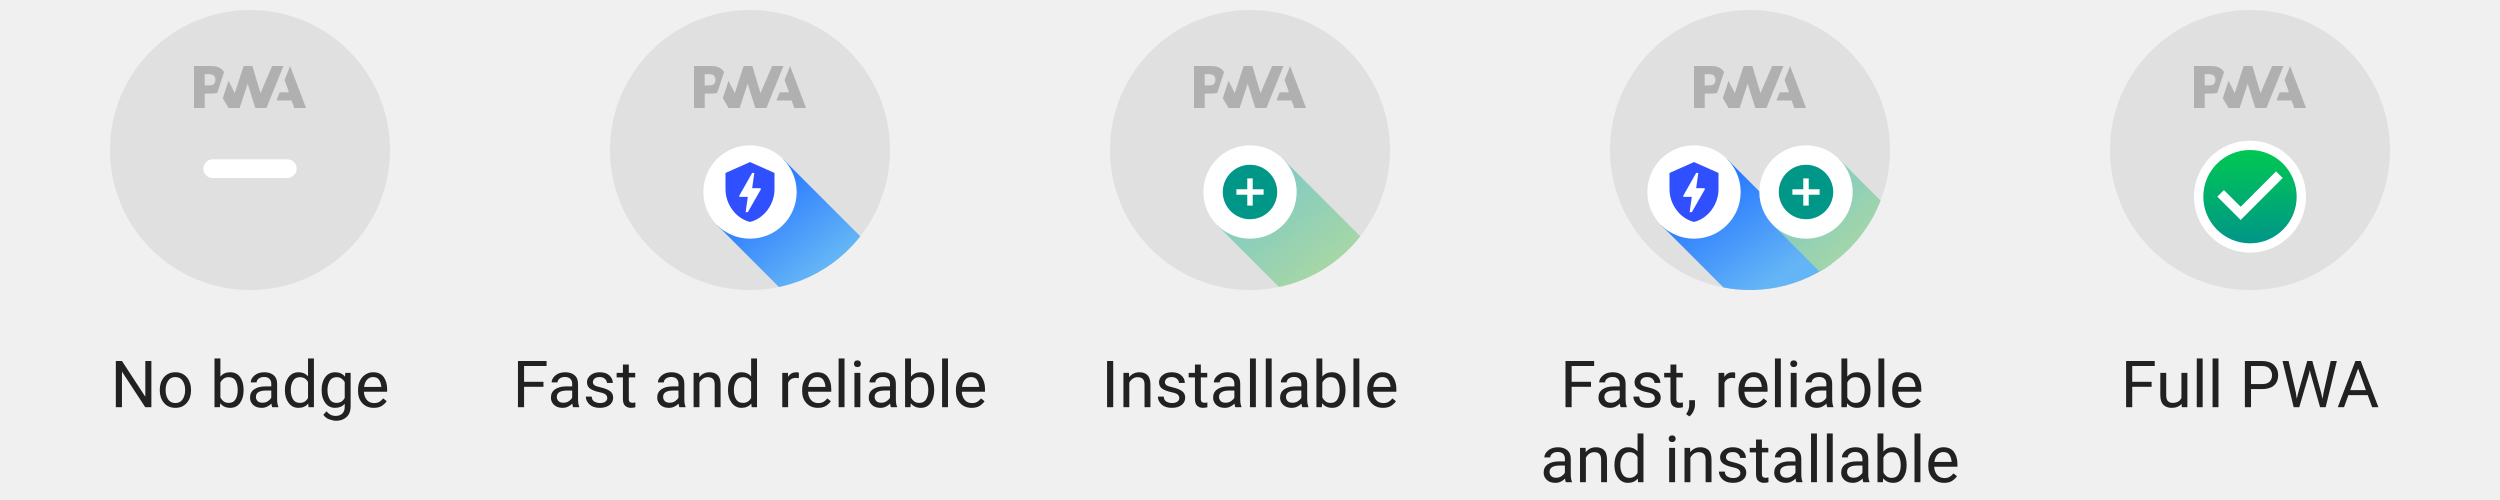
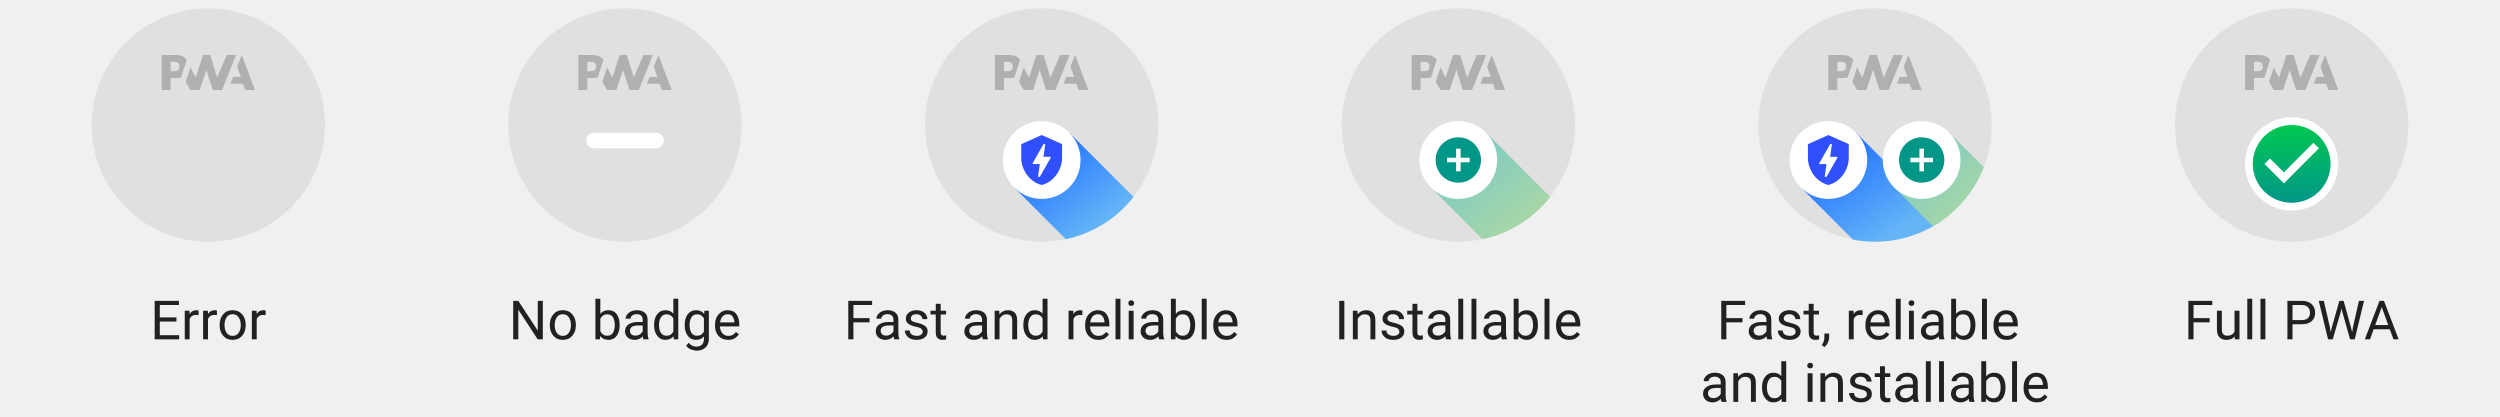
- <svg xmlns="http://www.w3.org/2000/svg" fill="none" width="1000" height="200">
+ <svg xmlns="http://www.w3.org/2000/svg" fill="none" width="1200" height="200">
  <style>
		.gauge-base {
			opacity: 0.1
		}

		.gauge-arc {
			fill: none;
			animation-delay: 250ms;
			stroke-linecap: round;
			transform: rotate(-90deg);
			transform-origin: 100px 60px;
			animation: load-gauge 1s ease forwards
		}

		.guage-text {
			font-size: 40px;
			font-family: monospace;
			text-align: center
		}

		.guage-red {
			color: #ff4e42;
			fill: #ff4e42;
			stroke: #ff4e42
		}
		.guage-orange {
			color: #ffa400;
			fill: #ffa400;
			stroke: #ffa400
		}
		.guage-green {
			color: #0cce6b;
			fill: #0cce6b;
			stroke: #0cce6b
		}

		.guage-title {
			color: #212121;
			fill: #212121;
			stroke: none;
			font-size: 26px;
			line-height: 26px;
			font-family: Roboto, Halvetica, Arial, sans-serif
		}

		@keyframes load-gauge {
			from {
				stroke-dasharray: 0 352.858
			}
		}
		.lh-gauge--pwa__disc {
			fill: #e0e0e0
		}
		.lh-gauge--pwa__logo {
			position: relative;
			fill: #b0b0b0
		}
		.lh-gauge--pwa__component {
			display: none
		}
		.lh-gauge--pwa__visible {
			display: inline
		}
	</style>
  <svg class="guage-div guage-pwa" viewBox="0 0 200 200" width="200" height="200" x="0" y="0">
    <svg viewBox="0 0 60 60" width="112" height="112" x="44" y="4">
      <defs>
        <linearGradient id="lh-gauge--pwa__check-circle__gradient-0" x1="50%" y1="0%" x2="50%" y2="100%">
          <stop stop-color="#00C852" offset="0%" />
          <stop stop-color="#009688" offset="100%" />
        </linearGradient>
        <linearGradient id="lh-gauge--pwa__installable__shadow-gradient-0" x1="76.056%" x2="24.111%" y1="82.995%" y2="24.735%">
          <stop stop-color="#A5D6A7" offset="0%" />
          <stop stop-color="#80CBC4" offset="100%" />
        </linearGradient>
        <linearGradient id="lh-gauge--pwa__fast-reliable__shadow-gradient-0" x1="76.056%" y1="82.995%" x2="25.678%" y2="26.493%">
          <stop stop-color="#64B5F6" offset="0%" />
          <stop stop-color="#2979FF" offset="100%" />
        </linearGradient>
        <g id="lh-gauge--pwa__fast-reliable-badge-0">
          <circle fill="#FFFFFF" cx="10" cy="10" r="10" />
          <path fill="#304FFE" d="M10 3.58l5.25 2.34v3.5c0 3.23-2.24 6.26-5.25 7-3.01-.74-5.25-3.77-5.25-7v-3.5L10 3.58zm-.47 10.74l2.76-4.83.03-.07c.04-.08 0-.24-.22-.24h-1.64l.47-3.26h-.47l-2.7 4.77c-.02.01.05-.1-.04.05-.09.16-.1.31.18.31h1.63l-.47 3.27h.47z" />
        </g>
        <g id="lh-gauge--pwa__installable-badge-0">
          <circle fill="#FFFFFF" cx="10" cy="10" r="10" />
          <path fill="#009688" d="M10 4.167A5.835 5.835 0 0 0 4.167 10 5.835 5.835 0 0 0 10 15.833 5.835 5.835 0 0 0 15.833 10 5.835 5.835 0 0 0 10 4.167zm2.917 6.416h-2.334v2.334H9.417v-2.334H7.083V9.417h2.334V7.083h1.166v2.334h2.334v1.166z" />
        </g>
      </defs>
      <g stroke="none" fill-rule="nonzero">
        <circle class="lh-gauge--pwa__disc" cx="30" cy="30" r="30" />
        <g class="lh-gauge--pwa__logo">
          <path d="M35.66 19.39l.7-1.75h2L37.4 15 38.6 12l3.4 9h-2.51l-.58-1.61z" />
          <path d="M33.52 21l3.65-9h-2.42l-2.5 5.82L30.5 12h-1.86l-1.9 5.82-1.35-2.65-1.21 3.72L25.4 21h2.38l1.72-5.2 1.64 5.2z" />
          <path fill-rule="nonzero" d="M20.3 17.91h1.48c.45 0 .85-.05 1.2-.15l.39-1.18 1.07-3.3a2.64 2.64 0 0 0-.28-.37c-.55-.6-1.36-.91-2.42-.91H18v9h2.3V17.9zm1.96-3.84c.22.22.33.5.33.87 0 .36-.1.65-.29.87-.2.23-.59.35-1.15.35h-.86v-2.41h.87c.52 0 .89.1 1.1.32z" />
        </g>
+         <rect class="lh-gauge--pwa__component lh-gauge--pwa__na-line" fill="#FFFFFF" x="20" y="32" width="20" height="4" rx="2" />
+         <g class="lh-gauge--pwa__component lh-gauge--pwa__fast-reliable-badge" transform="translate(20, 29)">
+           <path fill="url(#lh-gauge--pwa__fast-reliable__shadow-gradient-0)" d="M33.63 19.49A30 30 0 0 1 16.2 30.36L3 17.14 17.14 3l16.49 16.49z" />
+           <use href="#lh-gauge--pwa__fast-reliable-badge-0" />
+         </g>
+         <g class="lh-gauge--pwa__component lh-gauge--pwa__installable-badge" transform="translate(20, 29)">
+           <path fill="url(#lh-gauge--pwa__installable__shadow-gradient-0)" d="M33.629 19.487c-4.272 5.453-10.391 9.39-17.415 10.869L3 17.142 17.142 3 33.63 19.487z" />
+           <use href="#lh-gauge--pwa__installable-badge-0" />
+         </g>
+         <g class="lh-gauge--pwa__component lh-gauge--pwa__fast-reliable-installable-badges">
+           <g transform="translate(8, 29)">
+             <path fill="url(#lh-gauge--pwa__fast-reliable__shadow-gradient-0)" d="M16.321 30.463L3 17.143 17.142 3l22.365 22.365A29.864 29.864 0 0 1 22 31c-1.942 0-3.84-.184-5.679-.537z" />
+             <use href="#lh-gauge--pwa__fast-reliable-badge-0" />
+           </g>
+           <g transform="translate(32, 29)">
+             <path fill="url(#lh-gauge--pwa__installable__shadow-gradient-0)" d="M25.982 11.84a30.107 30.107 0 0 1-13.08 15.203L3 17.143 17.142 3l8.84 8.84z" />
+             <use href="#lh-gauge--pwa__installable-badge-0" />
+           </g>
+         </g>
+         <g class="lh-gauge--pwa__component lh-gauge--pwa__check-circle" transform="translate(18, 28)">
+           <circle fill="#FFFFFF" cx="12" cy="12" r="12" />
+           <path fill="url(#lh-gauge--pwa__check-circle__gradient-0)" d="M12 2a10 10 0 1 0 0 20 10 10 0 0 0 0-20zm-2 15l-5-5 1.41-1.41L10 14.17l7.59-7.59L19 8l-9 9z" />
+         </g>
+       </g>
+     </svg>
+     <text class="guage-title" y="160px" alignment-baseline="central" dominant-baseline="central" text-anchor="middle">
+       <tspan x="100px" dy="-6px">Error</tspan>
+     </text>
+   </svg>
+   <svg class="guage-div guage-pwa" viewBox="0 0 200 200" width="200" height="200" x="200" y="0">
+     <svg viewBox="0 0 60 60" width="112" height="112" x="44" y="4">
+       <defs>
+         <linearGradient id="lh-gauge--pwa__check-circle__gradient-0" x1="50%" y1="0%" x2="50%" y2="100%">
+           <stop stop-color="#00C852" offset="0%" />
+           <stop stop-color="#009688" offset="100%" />
+         </linearGradient>
+         <linearGradient id="lh-gauge--pwa__installable__shadow-gradient-0" x1="76.056%" x2="24.111%" y1="82.995%" y2="24.735%">
+           <stop stop-color="#A5D6A7" offset="0%" />
+           <stop stop-color="#80CBC4" offset="100%" />
+         </linearGradient>
+         <linearGradient id="lh-gauge--pwa__fast-reliable__shadow-gradient-0" x1="76.056%" y1="82.995%" x2="25.678%" y2="26.493%">
+           <stop stop-color="#64B5F6" offset="0%" />
+           <stop stop-color="#2979FF" offset="100%" />
+         </linearGradient>
+         <g id="lh-gauge--pwa__fast-reliable-badge-0">
+           <circle fill="#FFFFFF" cx="10" cy="10" r="10" />
+           <path fill="#304FFE" d="M10 3.58l5.25 2.34v3.5c0 3.23-2.24 6.26-5.25 7-3.01-.74-5.25-3.77-5.25-7v-3.5L10 3.58zm-.47 10.74l2.76-4.83.03-.07c.04-.08 0-.24-.22-.24h-1.64l.47-3.26h-.47l-2.7 4.77c-.02.01.05-.1-.04.05-.09.16-.1.31.18.31h1.63l-.47 3.27h.47z" />
+         </g>
+         <g id="lh-gauge--pwa__installable-badge-0">
+           <circle fill="#FFFFFF" cx="10" cy="10" r="10" />
+           <path fill="#009688" d="M10 4.167A5.835 5.835 0 0 0 4.167 10 5.835 5.835 0 0 0 10 15.833 5.835 5.835 0 0 0 15.833 10 5.835 5.835 0 0 0 10 4.167zm2.917 6.416h-2.334v2.334H9.417v-2.334H7.083V9.417h2.334V7.083h1.166v2.334h2.334v1.166z" />
+         </g>
+       </defs>
+       <g stroke="none" fill-rule="nonzero">
+         <circle class="lh-gauge--pwa__disc" cx="30" cy="30" r="30" />
+         <g class="lh-gauge--pwa__logo">
+           <path d="M35.66 19.39l.7-1.75h2L37.4 15 38.6 12l3.4 9h-2.51l-.58-1.61z" />
+           <path d="M33.52 21l3.65-9h-2.42l-2.5 5.82L30.5 12h-1.86l-1.9 5.82-1.35-2.65-1.21 3.72L25.4 21h2.38l1.72-5.2 1.64 5.2z" />
+           <path fill-rule="nonzero" d="M20.3 17.91h1.48c.45 0 .85-.05 1.2-.15l.39-1.18 1.07-3.3a2.64 2.64 0 0 0-.28-.37c-.55-.6-1.36-.91-2.42-.91H18v9h2.3V17.9zm1.96-3.84c.22.22.33.5.33.87 0 .36-.1.65-.29.87-.2.23-.59.35-1.15.35h-.86v-2.41h.87c.52 0 .89.1 1.1.32z" />
+         </g>
        <rect class="lh-gauge--pwa__component lh-gauge--pwa__na-line lh-gauge--pwa__visible" fill="#FFFFFF" x="20" y="32" width="20" height="4" rx="2" />
        <g class="lh-gauge--pwa__component lh-gauge--pwa__fast-reliable-badge" transform="translate(20, 29)">
          <path fill="url(#lh-gauge--pwa__fast-reliable__shadow-gradient-0)" d="M33.63 19.49A30 30 0 0 1 16.2 30.36L3 17.14 17.14 3l16.49 16.49z" />
          <use href="#lh-gauge--pwa__fast-reliable-badge-0" />
        </g>
        <g class="lh-gauge--pwa__component lh-gauge--pwa__installable-badge" transform="translate(20, 29)">
          <path fill="url(#lh-gauge--pwa__installable__shadow-gradient-0)" d="M33.629 19.487c-4.272 5.453-10.391 9.39-17.415 10.869L3 17.142 17.142 3 33.63 19.487z" />
          <use href="#lh-gauge--pwa__installable-badge-0" />
        </g>
        <g class="lh-gauge--pwa__component lh-gauge--pwa__fast-reliable-installable-badges">
          <g transform="translate(8, 29)">
            <path fill="url(#lh-gauge--pwa__fast-reliable__shadow-gradient-0)" d="M16.321 30.463L3 17.143 17.142 3l22.365 22.365A29.864 29.864 0 0 1 22 31c-1.942 0-3.84-.184-5.679-.537z" />
            <use href="#lh-gauge--pwa__fast-reliable-badge-0" />
          </g>
          <g transform="translate(32, 29)">
            <path fill="url(#lh-gauge--pwa__installable__shadow-gradient-0)" d="M25.982 11.84a30.107 30.107 0 0 1-13.08 15.203L3 17.143 17.142 3l8.84 8.84z" />
            <use href="#lh-gauge--pwa__installable-badge-0" />
          </g>
        </g>
        <g class="lh-gauge--pwa__component lh-gauge--pwa__check-circle" transform="translate(18, 28)">
          <circle fill="#FFFFFF" cx="12" cy="12" r="12" />
          <path fill="url(#lh-gauge--pwa__check-circle__gradient-0)" d="M12 2a10 10 0 1 0 0 20 10 10 0 0 0 0-20zm-2 15l-5-5 1.41-1.41L10 14.17l7.59-7.59L19 8l-9 9z" />
        </g>
      </g>
    </svg>
    <text class="guage-title" y="160px" alignment-baseline="central" dominant-baseline="central" text-anchor="middle">
      <tspan x="100px" dy="-6px">No badge</tspan>
    </text>
  </svg>
-   <svg class="guage-div guage-pwa" viewBox="0 0 200 200" width="200" height="200" x="200" y="0">
+   <svg class="guage-div guage-pwa" viewBox="0 0 200 200" width="200" height="200" x="400" y="0">
    <svg viewBox="0 0 60 60" width="112" height="112" x="44" y="4">
      <defs>
        <linearGradient id="lh-gauge--pwa__check-circle__gradient-0" x1="50%" y1="0%" x2="50%" y2="100%">
          <stop stop-color="#00C852" offset="0%" />
          <stop stop-color="#009688" offset="100%" />
        </linearGradient>
        <linearGradient id="lh-gauge--pwa__installable__shadow-gradient-0" x1="76.056%" x2="24.111%" y1="82.995%" y2="24.735%">
          <stop stop-color="#A5D6A7" offset="0%" />
          <stop stop-color="#80CBC4" offset="100%" />
        </linearGradient>
        <linearGradient id="lh-gauge--pwa__fast-reliable__shadow-gradient-0" x1="76.056%" y1="82.995%" x2="25.678%" y2="26.493%">
          <stop stop-color="#64B5F6" offset="0%" />
          <stop stop-color="#2979FF" offset="100%" />
        </linearGradient>
        <g id="lh-gauge--pwa__fast-reliable-badge-0">
          <circle fill="#FFFFFF" cx="10" cy="10" r="10" />
          <path fill="#304FFE" d="M10 3.58l5.25 2.34v3.5c0 3.23-2.24 6.26-5.25 7-3.01-.74-5.25-3.77-5.25-7v-3.5L10 3.58zm-.47 10.74l2.76-4.83.03-.07c.04-.08 0-.24-.22-.24h-1.64l.47-3.26h-.47l-2.7 4.77c-.02.01.05-.1-.04.05-.09.16-.1.31.18.31h1.63l-.47 3.27h.47z" />
        </g>
        <g id="lh-gauge--pwa__installable-badge-0">
          <circle fill="#FFFFFF" cx="10" cy="10" r="10" />
          <path fill="#009688" d="M10 4.167A5.835 5.835 0 0 0 4.167 10 5.835 5.835 0 0 0 10 15.833 5.835 5.835 0 0 0 15.833 10 5.835 5.835 0 0 0 10 4.167zm2.917 6.416h-2.334v2.334H9.417v-2.334H7.083V9.417h2.334V7.083h1.166v2.334h2.334v1.166z" />
        </g>
      </defs>
      <g stroke="none" fill-rule="nonzero">
        <circle class="lh-gauge--pwa__disc" cx="30" cy="30" r="30" />
        <g class="lh-gauge--pwa__logo">
          <path d="M35.66 19.39l.7-1.75h2L37.4 15 38.6 12l3.4 9h-2.51l-.58-1.61z" />
          <path d="M33.52 21l3.65-9h-2.42l-2.5 5.82L30.5 12h-1.86l-1.9 5.82-1.35-2.65-1.21 3.72L25.4 21h2.38l1.72-5.2 1.64 5.2z" />
          <path fill-rule="nonzero" d="M20.3 17.91h1.48c.45 0 .85-.05 1.2-.15l.39-1.18 1.07-3.3a2.64 2.64 0 0 0-.28-.37c-.55-.6-1.36-.91-2.42-.91H18v9h2.3V17.9zm1.96-3.84c.22.22.33.5.33.87 0 .36-.1.65-.29.87-.2.23-.59.35-1.15.35h-.86v-2.41h.87c.52 0 .89.1 1.1.32z" />
        </g>
        <rect class="lh-gauge--pwa__component lh-gauge--pwa__na-line" fill="#FFFFFF" x="20" y="32" width="20" height="4" rx="2" />
        <g class="lh-gauge--pwa__component lh-gauge--pwa__fast-reliable-badge lh-gauge--pwa__visible" transform="translate(20, 29)">
          <path fill="url(#lh-gauge--pwa__fast-reliable__shadow-gradient-0)" d="M33.63 19.49A30 30 0 0 1 16.2 30.36L3 17.14 17.14 3l16.49 16.49z" />
          <use href="#lh-gauge--pwa__fast-reliable-badge-0" />
        </g>
        <g class="lh-gauge--pwa__component lh-gauge--pwa__installable-badge" transform="translate(20, 29)">
          <path fill="url(#lh-gauge--pwa__installable__shadow-gradient-0)" d="M33.629 19.487c-4.272 5.453-10.391 9.39-17.415 10.869L3 17.142 17.142 3 33.63 19.487z" />
          <use href="#lh-gauge--pwa__installable-badge-0" />
        </g>
        <g class="lh-gauge--pwa__component lh-gauge--pwa__fast-reliable-installable-badges">
          <g transform="translate(8, 29)">
            <path fill="url(#lh-gauge--pwa__fast-reliable__shadow-gradient-0)" d="M16.321 30.463L3 17.143 17.142 3l22.365 22.365A29.864 29.864 0 0 1 22 31c-1.942 0-3.84-.184-5.679-.537z" />
            <use href="#lh-gauge--pwa__fast-reliable-badge-0" />
          </g>
          <g transform="translate(32, 29)">
            <path fill="url(#lh-gauge--pwa__installable__shadow-gradient-0)" d="M25.982 11.84a30.107 30.107 0 0 1-13.08 15.203L3 17.143 17.142 3l8.84 8.84z" />
            <use href="#lh-gauge--pwa__installable-badge-0" />
          </g>
        </g>
        <g class="lh-gauge--pwa__component lh-gauge--pwa__check-circle" transform="translate(18, 28)">
          <circle fill="#FFFFFF" cx="12" cy="12" r="12" />
          <path fill="url(#lh-gauge--pwa__check-circle__gradient-0)" d="M12 2a10 10 0 1 0 0 20 10 10 0 0 0 0-20zm-2 15l-5-5 1.41-1.41L10 14.17l7.59-7.59L19 8l-9 9z" />
        </g>
      </g>
    </svg>
    <text class="guage-title" y="160px" alignment-baseline="central" dominant-baseline="central" text-anchor="middle">
      <tspan x="100px" dy="-6px">Fast and reliable</tspan>
    </text>
  </svg>
-   <svg class="guage-div guage-pwa" viewBox="0 0 200 200" width="200" height="200" x="400" y="0">
+   <svg class="guage-div guage-pwa" viewBox="0 0 200 200" width="200" height="200" x="600" y="0">
    <svg viewBox="0 0 60 60" width="112" height="112" x="44" y="4">
      <defs>
        <linearGradient id="lh-gauge--pwa__check-circle__gradient-0" x1="50%" y1="0%" x2="50%" y2="100%">
          <stop stop-color="#00C852" offset="0%" />
          <stop stop-color="#009688" offset="100%" />
        </linearGradient>
        <linearGradient id="lh-gauge--pwa__installable__shadow-gradient-0" x1="76.056%" x2="24.111%" y1="82.995%" y2="24.735%">
          <stop stop-color="#A5D6A7" offset="0%" />
          <stop stop-color="#80CBC4" offset="100%" />
        </linearGradient>
        <linearGradient id="lh-gauge--pwa__fast-reliable__shadow-gradient-0" x1="76.056%" y1="82.995%" x2="25.678%" y2="26.493%">
          <stop stop-color="#64B5F6" offset="0%" />
          <stop stop-color="#2979FF" offset="100%" />
        </linearGradient>
        <g id="lh-gauge--pwa__fast-reliable-badge-0">
          <circle fill="#FFFFFF" cx="10" cy="10" r="10" />
          <path fill="#304FFE" d="M10 3.58l5.25 2.34v3.5c0 3.23-2.24 6.26-5.25 7-3.01-.74-5.25-3.77-5.25-7v-3.5L10 3.58zm-.47 10.74l2.76-4.83.03-.07c.04-.08 0-.24-.22-.24h-1.64l.47-3.26h-.47l-2.7 4.77c-.02.01.05-.1-.04.05-.09.16-.1.31.18.31h1.63l-.47 3.27h.47z" />
        </g>
        <g id="lh-gauge--pwa__installable-badge-0">
          <circle fill="#FFFFFF" cx="10" cy="10" r="10" />
          <path fill="#009688" d="M10 4.167A5.835 5.835 0 0 0 4.167 10 5.835 5.835 0 0 0 10 15.833 5.835 5.835 0 0 0 15.833 10 5.835 5.835 0 0 0 10 4.167zm2.917 6.416h-2.334v2.334H9.417v-2.334H7.083V9.417h2.334V7.083h1.166v2.334h2.334v1.166z" />
        </g>
      </defs>
      <g stroke="none" fill-rule="nonzero">
        <circle class="lh-gauge--pwa__disc" cx="30" cy="30" r="30" />
        <g class="lh-gauge--pwa__logo">
          <path d="M35.66 19.39l.7-1.75h2L37.4 15 38.6 12l3.4 9h-2.51l-.58-1.61z" />
          <path d="M33.52 21l3.65-9h-2.42l-2.5 5.82L30.5 12h-1.86l-1.9 5.82-1.35-2.65-1.21 3.72L25.4 21h2.38l1.72-5.2 1.64 5.2z" />
          <path fill-rule="nonzero" d="M20.3 17.91h1.48c.45 0 .85-.05 1.2-.15l.39-1.18 1.07-3.3a2.64 2.64 0 0 0-.28-.37c-.55-.6-1.36-.91-2.42-.91H18v9h2.3V17.9zm1.96-3.84c.22.22.33.5.33.87 0 .36-.1.65-.29.87-.2.23-.59.35-1.15.35h-.86v-2.41h.87c.52 0 .89.1 1.1.32z" />
        </g>
        <rect class="lh-gauge--pwa__component lh-gauge--pwa__na-line" fill="#FFFFFF" x="20" y="32" width="20" height="4" rx="2" />
        <g class="lh-gauge--pwa__component lh-gauge--pwa__fast-reliable-badge" transform="translate(20, 29)">
          <path fill="url(#lh-gauge--pwa__fast-reliable__shadow-gradient-0)" d="M33.63 19.49A30 30 0 0 1 16.2 30.36L3 17.14 17.14 3l16.49 16.49z" />
          <use href="#lh-gauge--pwa__fast-reliable-badge-0" />
        </g>
        <g class="lh-gauge--pwa__component lh-gauge--pwa__installable-badge lh-gauge--pwa__visible" transform="translate(20, 29)">
          <path fill="url(#lh-gauge--pwa__installable__shadow-gradient-0)" d="M33.629 19.487c-4.272 5.453-10.391 9.39-17.415 10.869L3 17.142 17.142 3 33.63 19.487z" />
          <use href="#lh-gauge--pwa__installable-badge-0" />
        </g>
        <g class="lh-gauge--pwa__component lh-gauge--pwa__fast-reliable-installable-badges">
          <g transform="translate(8, 29)">
            <path fill="url(#lh-gauge--pwa__fast-reliable__shadow-gradient-0)" d="M16.321 30.463L3 17.143 17.142 3l22.365 22.365A29.864 29.864 0 0 1 22 31c-1.942 0-3.84-.184-5.679-.537z" />
            <use href="#lh-gauge--pwa__fast-reliable-badge-0" />
          </g>
          <g transform="translate(32, 29)">
            <path fill="url(#lh-gauge--pwa__installable__shadow-gradient-0)" d="M25.982 11.84a30.107 30.107 0 0 1-13.08 15.203L3 17.143 17.142 3l8.84 8.84z" />
            <use href="#lh-gauge--pwa__installable-badge-0" />
          </g>
        </g>
        <g class="lh-gauge--pwa__component lh-gauge--pwa__check-circle" transform="translate(18, 28)">
          <circle fill="#FFFFFF" cx="12" cy="12" r="12" />
          <path fill="url(#lh-gauge--pwa__check-circle__gradient-0)" d="M12 2a10 10 0 1 0 0 20 10 10 0 0 0 0-20zm-2 15l-5-5 1.41-1.41L10 14.17l7.59-7.59L19 8l-9 9z" />
        </g>
      </g>
    </svg>
    <text class="guage-title" y="160px" alignment-baseline="central" dominant-baseline="central" text-anchor="middle">
      <tspan x="100px" dy="-6px">Installable</tspan>
    </text>
  </svg>
-   <svg class="guage-div guage-pwa" viewBox="0 0 200 200" width="200" height="200" x="600" y="0">
+   <svg class="guage-div guage-pwa" viewBox="0 0 200 200" width="200" height="200" x="800" y="0">
    <svg viewBox="0 0 60 60" width="112" height="112" x="44" y="4">
      <defs>
        <linearGradient id="lh-gauge--pwa__check-circle__gradient-0" x1="50%" y1="0%" x2="50%" y2="100%">
          <stop stop-color="#00C852" offset="0%" />
          <stop stop-color="#009688" offset="100%" />
        </linearGradient>
        <linearGradient id="lh-gauge--pwa__installable__shadow-gradient-0" x1="76.056%" x2="24.111%" y1="82.995%" y2="24.735%">
          <stop stop-color="#A5D6A7" offset="0%" />
          <stop stop-color="#80CBC4" offset="100%" />
        </linearGradient>
        <linearGradient id="lh-gauge--pwa__fast-reliable__shadow-gradient-0" x1="76.056%" y1="82.995%" x2="25.678%" y2="26.493%">
          <stop stop-color="#64B5F6" offset="0%" />
          <stop stop-color="#2979FF" offset="100%" />
        </linearGradient>
        <g id="lh-gauge--pwa__fast-reliable-badge-0">
          <circle fill="#FFFFFF" cx="10" cy="10" r="10" />
          <path fill="#304FFE" d="M10 3.58l5.25 2.34v3.5c0 3.23-2.24 6.26-5.25 7-3.01-.74-5.25-3.77-5.25-7v-3.5L10 3.58zm-.47 10.74l2.76-4.83.03-.07c.04-.08 0-.24-.22-.24h-1.64l.47-3.26h-.47l-2.7 4.77c-.02.01.05-.1-.04.05-.09.16-.1.31.18.31h1.63l-.47 3.27h.47z" />
        </g>
        <g id="lh-gauge--pwa__installable-badge-0">
          <circle fill="#FFFFFF" cx="10" cy="10" r="10" />
          <path fill="#009688" d="M10 4.167A5.835 5.835 0 0 0 4.167 10 5.835 5.835 0 0 0 10 15.833 5.835 5.835 0 0 0 15.833 10 5.835 5.835 0 0 0 10 4.167zm2.917 6.416h-2.334v2.334H9.417v-2.334H7.083V9.417h2.334V7.083h1.166v2.334h2.334v1.166z" />
        </g>
      </defs>
      <g stroke="none" fill-rule="nonzero">
        <circle class="lh-gauge--pwa__disc" cx="30" cy="30" r="30" />
        <g class="lh-gauge--pwa__logo">
          <path d="M35.66 19.39l.7-1.75h2L37.4 15 38.6 12l3.4 9h-2.51l-.58-1.61z" />
          <path d="M33.52 21l3.65-9h-2.42l-2.5 5.82L30.5 12h-1.86l-1.9 5.82-1.35-2.65-1.21 3.72L25.4 21h2.38l1.72-5.2 1.64 5.2z" />
          <path fill-rule="nonzero" d="M20.3 17.91h1.48c.45 0 .85-.05 1.2-.15l.39-1.18 1.07-3.3a2.64 2.64 0 0 0-.28-.37c-.55-.6-1.36-.91-2.42-.91H18v9h2.3V17.9zm1.96-3.84c.22.22.33.5.33.87 0 .36-.1.65-.29.87-.2.23-.59.35-1.15.35h-.86v-2.41h.87c.52 0 .89.1 1.1.32z" />
        </g>
        <rect class="lh-gauge--pwa__component lh-gauge--pwa__na-line" fill="#FFFFFF" x="20" y="32" width="20" height="4" rx="2" />
        <g class="lh-gauge--pwa__component lh-gauge--pwa__fast-reliable-badge" transform="translate(20, 29)">
          <path fill="url(#lh-gauge--pwa__fast-reliable__shadow-gradient-0)" d="M33.63 19.49A30 30 0 0 1 16.2 30.36L3 17.14 17.14 3l16.49 16.49z" />
          <use href="#lh-gauge--pwa__fast-reliable-badge-0" />
        </g>
        <g class="lh-gauge--pwa__component lh-gauge--pwa__installable-badge" transform="translate(20, 29)">
          <path fill="url(#lh-gauge--pwa__installable__shadow-gradient-0)" d="M33.629 19.487c-4.272 5.453-10.391 9.39-17.415 10.869L3 17.142 17.142 3 33.63 19.487z" />
          <use href="#lh-gauge--pwa__installable-badge-0" />
        </g>
        <g class="lh-gauge--pwa__component lh-gauge--pwa__fast-reliable-installable-badges lh-gauge--pwa__visible">
          <g transform="translate(8, 29)">
            <path fill="url(#lh-gauge--pwa__fast-reliable__shadow-gradient-0)" d="M16.321 30.463L3 17.143 17.142 3l22.365 22.365A29.864 29.864 0 0 1 22 31c-1.942 0-3.84-.184-5.679-.537z" />
            <use href="#lh-gauge--pwa__fast-reliable-badge-0" />
          </g>
          <g transform="translate(32, 29)">
            <path fill="url(#lh-gauge--pwa__installable__shadow-gradient-0)" d="M25.982 11.84a30.107 30.107 0 0 1-13.08 15.203L3 17.143 17.142 3l8.84 8.84z" />
            <use href="#lh-gauge--pwa__installable-badge-0" />
          </g>
        </g>
        <g class="lh-gauge--pwa__component lh-gauge--pwa__check-circle" transform="translate(18, 28)">
          <circle fill="#FFFFFF" cx="12" cy="12" r="12" />
          <path fill="url(#lh-gauge--pwa__check-circle__gradient-0)" d="M12 2a10 10 0 1 0 0 20 10 10 0 0 0 0-20zm-2 15l-5-5 1.41-1.41L10 14.17l7.59-7.59L19 8l-9 9z" />
        </g>
      </g>
    </svg>
    <text class="guage-title" y="160px" alignment-baseline="central" dominant-baseline="central" text-anchor="middle">
      <tspan x="100px" dy="-6px">Fast, reliable</tspan>
      <tspan x="100px" dy="30px">and installable</tspan>
    </text>
  </svg>
-   <svg class="guage-div guage-pwa" viewBox="0 0 200 200" width="200" height="200" x="800" y="0">
+   <svg class="guage-div guage-pwa" viewBox="0 0 200 200" width="200" height="200" x="1000" y="0">
    <svg viewBox="0 0 60 60" width="112" height="112" x="44" y="4">
      <defs>
        <linearGradient id="lh-gauge--pwa__check-circle__gradient-0" x1="50%" y1="0%" x2="50%" y2="100%">
          <stop stop-color="#00C852" offset="0%" />
          <stop stop-color="#009688" offset="100%" />
        </linearGradient>
        <linearGradient id="lh-gauge--pwa__installable__shadow-gradient-0" x1="76.056%" x2="24.111%" y1="82.995%" y2="24.735%">
          <stop stop-color="#A5D6A7" offset="0%" />
          <stop stop-color="#80CBC4" offset="100%" />
        </linearGradient>
        <linearGradient id="lh-gauge--pwa__fast-reliable__shadow-gradient-0" x1="76.056%" y1="82.995%" x2="25.678%" y2="26.493%">
          <stop stop-color="#64B5F6" offset="0%" />
          <stop stop-color="#2979FF" offset="100%" />
        </linearGradient>
        <g id="lh-gauge--pwa__fast-reliable-badge-0">
          <circle fill="#FFFFFF" cx="10" cy="10" r="10" />
          <path fill="#304FFE" d="M10 3.58l5.25 2.34v3.5c0 3.23-2.24 6.26-5.25 7-3.01-.74-5.25-3.77-5.25-7v-3.5L10 3.58zm-.47 10.74l2.76-4.83.03-.07c.04-.08 0-.24-.22-.24h-1.64l.47-3.26h-.47l-2.7 4.77c-.02.01.05-.1-.04.05-.09.16-.1.31.18.31h1.63l-.47 3.27h.47z" />
        </g>
        <g id="lh-gauge--pwa__installable-badge-0">
          <circle fill="#FFFFFF" cx="10" cy="10" r="10" />
          <path fill="#009688" d="M10 4.167A5.835 5.835 0 0 0 4.167 10 5.835 5.835 0 0 0 10 15.833 5.835 5.835 0 0 0 15.833 10 5.835 5.835 0 0 0 10 4.167zm2.917 6.416h-2.334v2.334H9.417v-2.334H7.083V9.417h2.334V7.083h1.166v2.334h2.334v1.166z" />
        </g>
      </defs>
      <g stroke="none" fill-rule="nonzero">
        <circle class="lh-gauge--pwa__disc" cx="30" cy="30" r="30" />
        <g class="lh-gauge--pwa__logo">
          <path d="M35.66 19.39l.7-1.75h2L37.4 15 38.6 12l3.4 9h-2.51l-.58-1.61z" />
          <path d="M33.52 21l3.65-9h-2.42l-2.5 5.82L30.5 12h-1.86l-1.9 5.82-1.35-2.65-1.21 3.72L25.4 21h2.38l1.72-5.2 1.64 5.2z" />
          <path fill-rule="nonzero" d="M20.3 17.91h1.48c.45 0 .85-.05 1.2-.15l.39-1.18 1.07-3.3a2.64 2.64 0 0 0-.28-.37c-.55-.6-1.36-.91-2.42-.91H18v9h2.3V17.9zm1.96-3.84c.22.22.33.5.33.87 0 .36-.1.65-.29.87-.2.23-.59.35-1.15.35h-.86v-2.41h.87c.52 0 .89.1 1.1.32z" />
        </g>
        <rect class="lh-gauge--pwa__component lh-gauge--pwa__na-line" fill="#FFFFFF" x="20" y="32" width="20" height="4" rx="2" />
        <g class="lh-gauge--pwa__component lh-gauge--pwa__fast-reliable-badge" transform="translate(20, 29)">
          <path fill="url(#lh-gauge--pwa__fast-reliable__shadow-gradient-0)" d="M33.63 19.49A30 30 0 0 1 16.2 30.36L3 17.14 17.14 3l16.49 16.49z" />
          <use href="#lh-gauge--pwa__fast-reliable-badge-0" />
        </g>
        <g class="lh-gauge--pwa__component lh-gauge--pwa__installable-badge" transform="translate(20, 29)">
          <path fill="url(#lh-gauge--pwa__installable__shadow-gradient-0)" d="M33.629 19.487c-4.272 5.453-10.391 9.39-17.415 10.869L3 17.142 17.142 3 33.63 19.487z" />
          <use href="#lh-gauge--pwa__installable-badge-0" />
        </g>
        <g class="lh-gauge--pwa__component lh-gauge--pwa__fast-reliable-installable-badges">
          <g transform="translate(8, 29)">
            <path fill="url(#lh-gauge--pwa__fast-reliable__shadow-gradient-0)" d="M16.321 30.463L3 17.143 17.142 3l22.365 22.365A29.864 29.864 0 0 1 22 31c-1.942 0-3.84-.184-5.679-.537z" />
            <use href="#lh-gauge--pwa__fast-reliable-badge-0" />
          </g>
          <g transform="translate(32, 29)">
            <path fill="url(#lh-gauge--pwa__installable__shadow-gradient-0)" d="M25.982 11.84a30.107 30.107 0 0 1-13.08 15.203L3 17.143 17.142 3l8.84 8.84z" />
            <use href="#lh-gauge--pwa__installable-badge-0" />
          </g>
        </g>
        <g class="lh-gauge--pwa__component lh-gauge--pwa__check-circle lh-gauge--pwa__visible" transform="translate(18, 28)">
          <circle fill="#FFFFFF" cx="12" cy="12" r="12" />
          <path fill="url(#lh-gauge--pwa__check-circle__gradient-0)" d="M12 2a10 10 0 1 0 0 20 10 10 0 0 0 0-20zm-2 15l-5-5 1.41-1.41L10 14.17l7.59-7.59L19 8l-9 9z" />
        </g>
      </g>
    </svg>
    <text class="guage-title" y="160px" alignment-baseline="central" dominant-baseline="central" text-anchor="middle">
      <tspan x="100px" dy="-6px">Full PWA</tspan>
    </text>
  </svg>
</svg>
